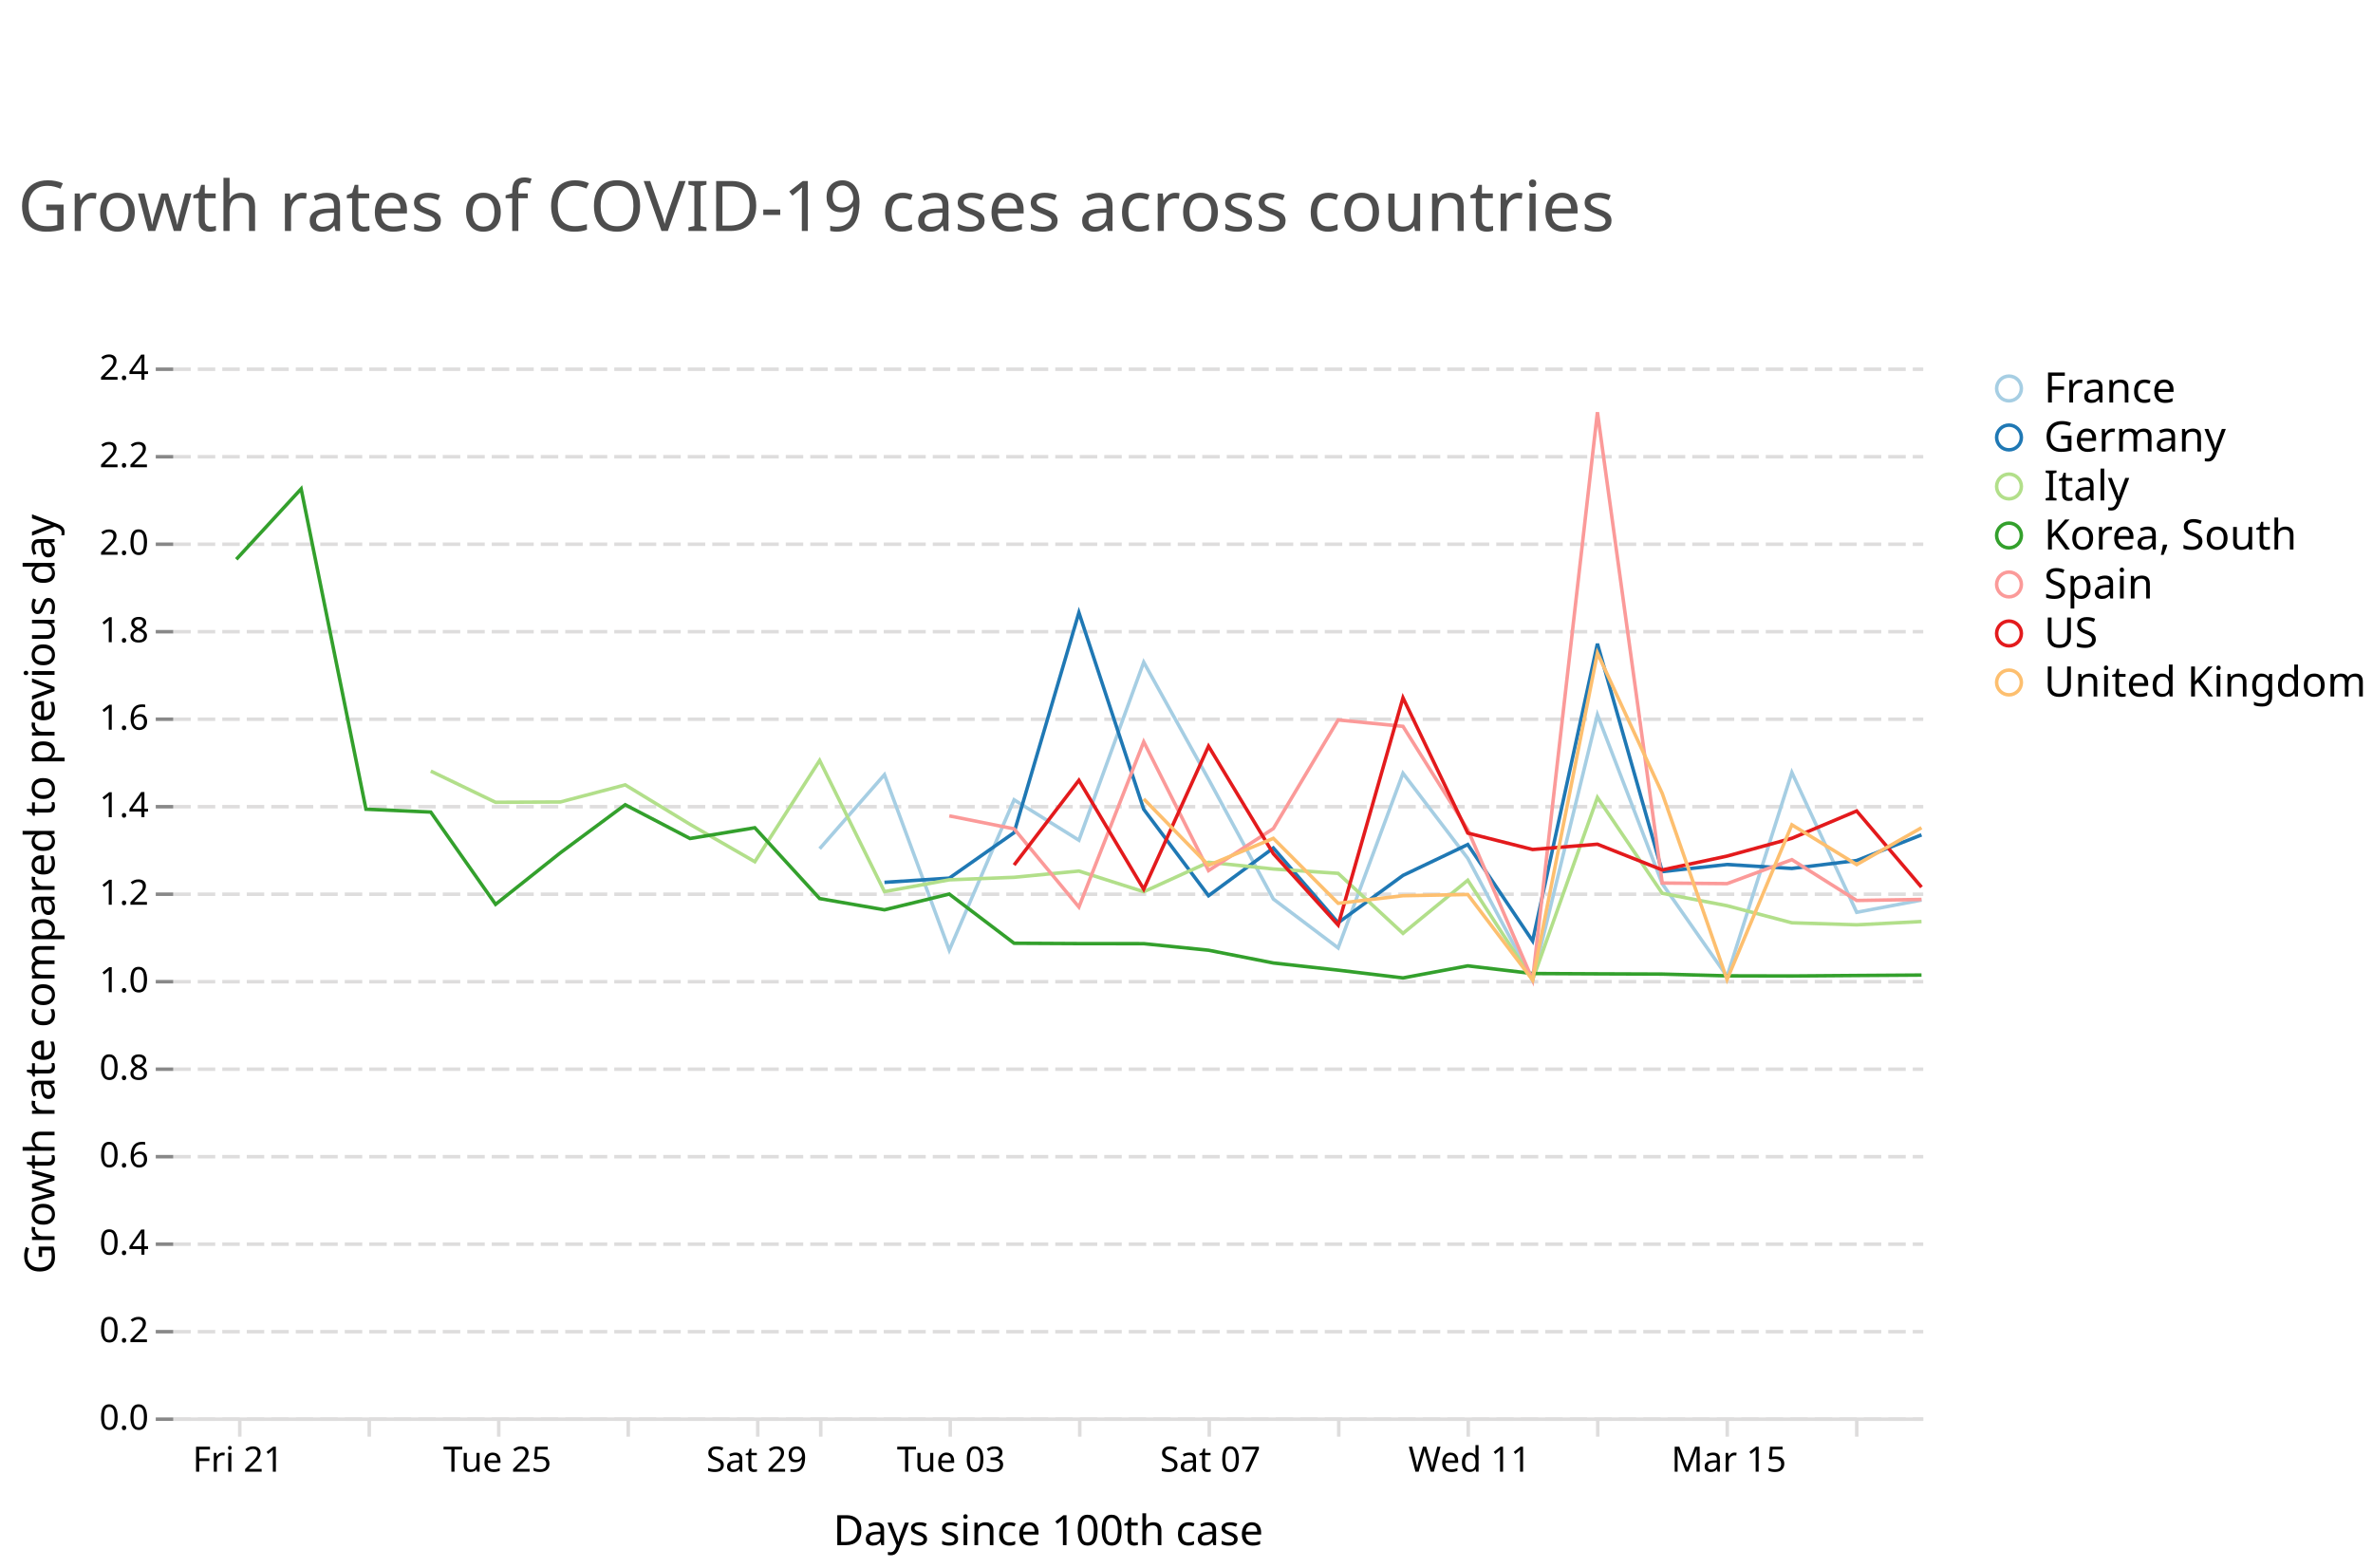
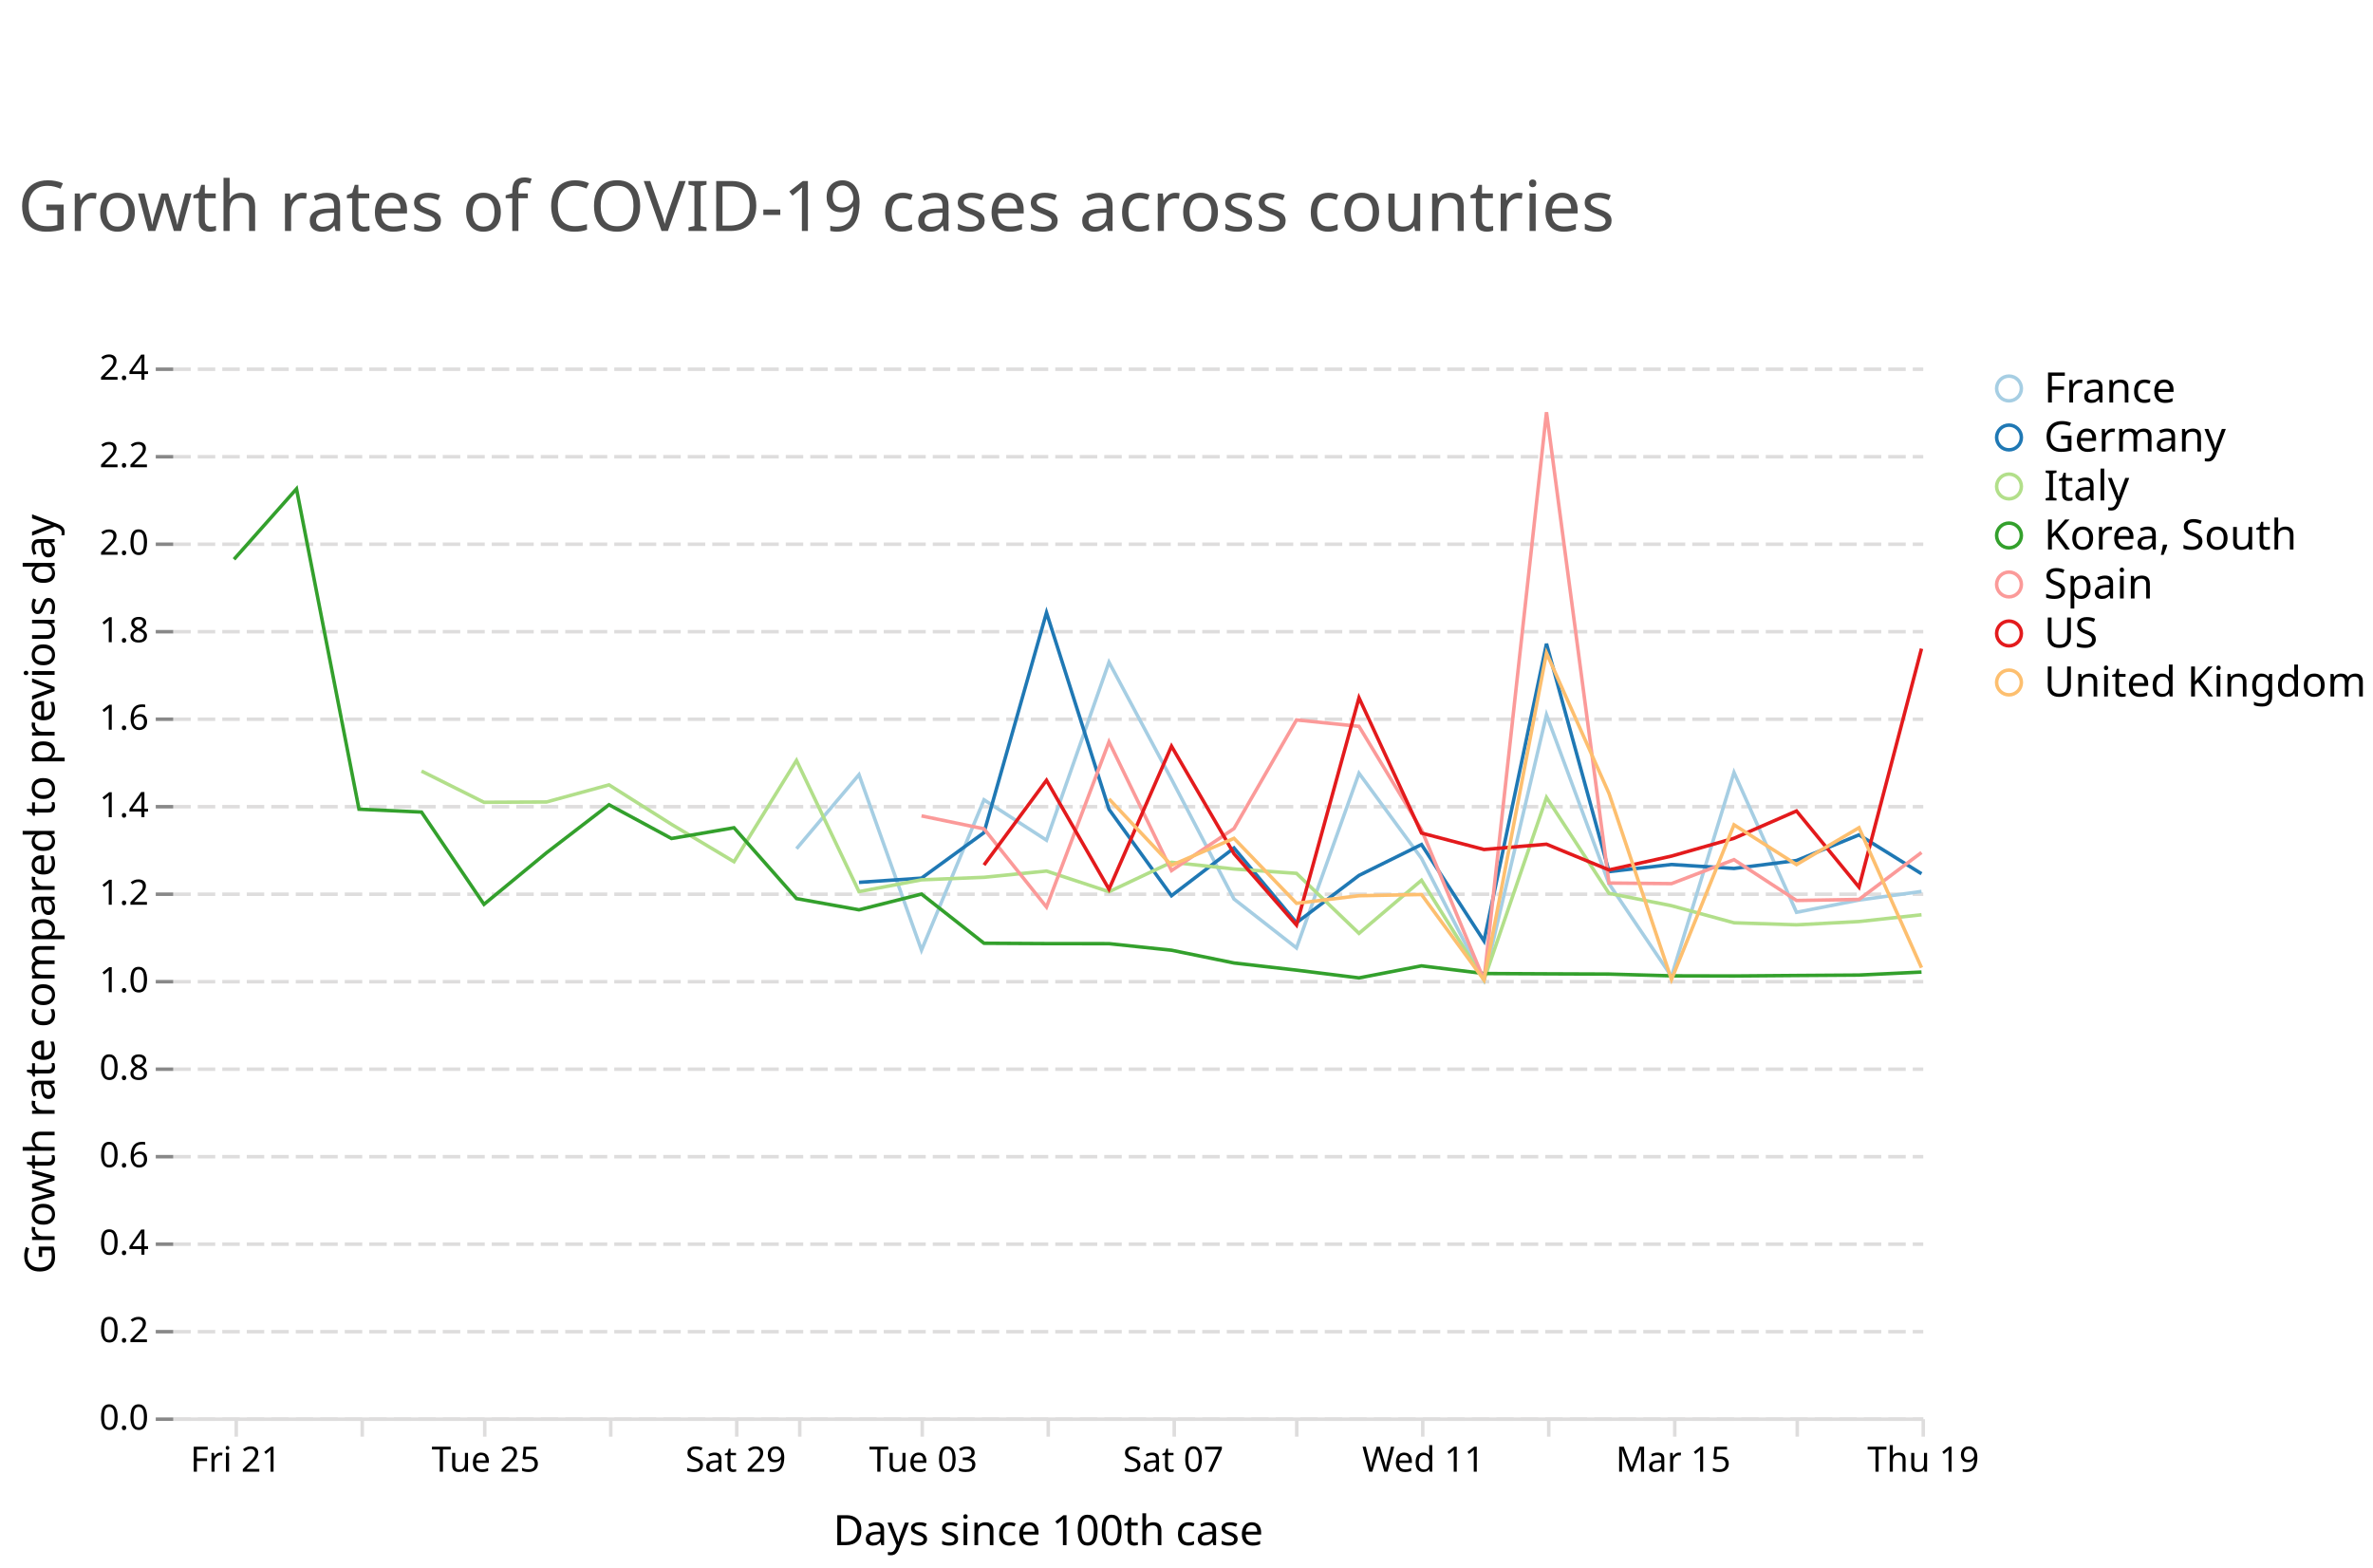
- <svg xmlns="http://www.w3.org/2000/svg" class="marks" width="678" height="448" viewBox="0 0 678 448" version="1.1">
+ <svg xmlns="http://www.w3.org/2000/svg" class="marks" width="1017" height="672" viewBox="0 0 678 448" version="1.1">
  <g transform="translate(49,105)">
    <g class="mark-group role-frame root">
      <g transform="translate(0,0)">
        <path class="background" d="M0,0h500v300h-500Z" style="fill: none; stroke: #ddd; stroke-width: 0;" />
        <g>
          <g class="mark-group role-axis">
            <g transform="translate(0.5,0.5)">
              <path class="background" d="M0,0h0v0h0Z" style="pointer-events: none; fill: none;" />
              <g>
                <g class="mark-rule role-axis-grid" style="pointer-events: none;">
                  <line transform="translate(0,300)" x2="500" y2="0" style="fill: none; stroke: #DEDDDD; stroke-width: 1; stroke-dasharray: 5,2; opacity: 1;" />
                  <line transform="translate(0,275)" x2="500" y2="0" style="fill: none; stroke: #DEDDDD; stroke-width: 1; stroke-dasharray: 5,2; opacity: 1;" />
                  <line transform="translate(0,250)" x2="500" y2="0" style="fill: none; stroke: #DEDDDD; stroke-width: 1; stroke-dasharray: 5,2; opacity: 1;" />
                  <line transform="translate(0,225)" x2="500" y2="0" style="fill: none; stroke: #DEDDDD; stroke-width: 1; stroke-dasharray: 5,2; opacity: 1;" />
                  <line transform="translate(0,200)" x2="500" y2="0" style="fill: none; stroke: #DEDDDD; stroke-width: 1; stroke-dasharray: 5,2; opacity: 1;" />
                  <line transform="translate(0,175)" x2="500" y2="0" style="fill: none; stroke: #DEDDDD; stroke-width: 1; stroke-dasharray: 5,2; opacity: 1;" />
                  <line transform="translate(0,150)" x2="500" y2="0" style="fill: none; stroke: #DEDDDD; stroke-width: 1; stroke-dasharray: 5,2; opacity: 1;" />
                  <line transform="translate(0,125)" x2="500" y2="0" style="fill: none; stroke: #DEDDDD; stroke-width: 1; stroke-dasharray: 5,2; opacity: 1;" />
                  <line transform="translate(0,100)" x2="500" y2="0" style="fill: none; stroke: #DEDDDD; stroke-width: 1; stroke-dasharray: 5,2; opacity: 1;" />
                  <line transform="translate(0,75)" x2="500" y2="0" style="fill: none; stroke: #DEDDDD; stroke-width: 1; stroke-dasharray: 5,2; opacity: 1;" />
                  <line transform="translate(0,50)" x2="500" y2="0" style="fill: none; stroke: #DEDDDD; stroke-width: 1; stroke-dasharray: 5,2; opacity: 1;" />
                  <line transform="translate(0,25)" x2="500" y2="0" style="fill: none; stroke: #DEDDDD; stroke-width: 1; stroke-dasharray: 5,2; opacity: 1;" />
                  <line transform="translate(0,0)" x2="500" y2="0" style="fill: none; stroke: #DEDDDD; stroke-width: 1; stroke-dasharray: 5,2; opacity: 1;" />
                </g>
              </g>
              <path class="foreground" d="" style="pointer-events: none; display: none; fill: none;" />
            </g>
          </g>
          <g class="mark-group role-scope pathgroup">
            <g transform="translate(0,0)">
              <path class="background" d="M0,0h500v300h-500Z" style="fill: none;" />
              <g>
                <g class="mark-line role-mark marks">
-                   <path d="M185.185,137.5L203.704,116.346L222.222,166.492L240.741,123.529L259.259,135.069L277.778,84.211L296.296,117.645L314.815,151.881L333.333,165.851L351.852,115.941L370.37,140.262L388.889,175L407.407,99.236L425.926,147.505L444.444,173.997L462.963,115.72L481.481,155.673L500,152.172" style="fill: none; stroke: #a6cee3; stroke-width: 1;" />
-                 </g>
-               </g>
-               <path class="foreground" d="" style="display: none; fill: none;" />
-             </g>
-             <g transform="translate(0,0)">
-               <path class="background" d="M0,0h500v300h-500Z" style="fill: none;" />
-               <g>
-                 <g class="mark-line role-mark marks">
-                   <path d="M203.704,147.115L222.222,145.912L240.741,132.908L259.259,70.038L277.778,126.245L296.296,150.933L314.815,137.297L333.333,158.654L351.852,145.132L370.37,136.307L388.889,163.863L407.407,78.934L425.926,144.048L444.444,142.012L462.963,143.141L481.481,140.879L500,133.545" style="fill: none; stroke: #1f78b4; stroke-width: 1;" />
-                 </g>
-               </g>
-               <path class="foreground" d="" style="display: none; fill: none;" />
-             </g>
-             <g transform="translate(0,0)">
-               <path class="background" d="M0,0h500v300h-500Z" style="fill: none;" />
-               <g>
-                 <g class="mark-line role-mark marks">
-                   <path d="M74.074,115.323L92.593,124.236L111.111,124.146L129.63,119.26L148.148,130.534L166.667,141.216L185.185,112.278L203.704,149.764L222.222,146.39L240.741,145.673L259.259,143.882L277.778,149.793L296.296,141.377L314.815,143.298L333.333,144.542L351.852,161.685L370.37,146.512L388.889,175L407.407,122.861L425.926,150.248L444.444,153.79L462.963,158.67L481.481,159.248L500,158.309" style="fill: none; stroke: #b2df8a; stroke-width: 1;" />
-                 </g>
-               </g>
-               <path class="foreground" d="" style="display: none; fill: none;" />
-             </g>
-             <g transform="translate(0,0)">
-               <path class="background" d="M0,0h500v300h-500Z" style="fill: none;" />
-               <g>
-                 <g class="mark-line role-mark marks">
-                   <path d="M18.519,54.808L37.037,34.681L55.556,126.212L74.074,127.035L92.593,153.391L111.111,138.664L129.63,124.941L148.148,134.584L166.667,131.515L185.185,151.746L203.704,154.959L222.222,150.461L240.741,164.515L259.259,164.615L277.778,164.631L296.296,166.506L314.815,170.153L333.333,172.197L351.852,174.415L370.37,170.974L388.889,173.162L407.407,173.253L425.926,173.324L444.444,173.825L462.963,173.867L481.481,173.725L500,173.603" style="fill: none; stroke: #33a02c; stroke-width: 1;" />
-                 </g>
-               </g>
-               <path class="foreground" d="" style="display: none; fill: none;" />
-             </g>
-             <g transform="translate(0,0)">
-               <path class="background" d="M0,0h500v300h-500Z" style="fill: none;" />
-               <g>
-                 <g class="mark-line role-mark marks">
-                   <path d="M222.222,128.125L240.741,131.818L259.259,154.167L277.778,106.95L296.296,143.75L314.815,131.75L333.333,100.706L351.852,102.54L370.37,132.08L388.889,175L407.407,12.78L425.926,147.31L444.444,147.481L462.963,140.632L481.481,152.293L500,151.996" style="fill: none; stroke: #fb9a99; stroke-width: 1;" />
-                 </g>
-               </g>
-               <path class="foreground" d="" style="display: none; fill: none;" />
-             </g>
-             <g transform="translate(0,0)">
-               <path class="background" d="M0,0h500v300h-500Z" style="fill: none;" />
-               <g>
-                 <g class="mark-line role-mark marks">
-                   <path d="M240.741,142.161L259.259,117.953L277.778,149.078L296.296,108.206L314.815,138.93L333.333,159.315L351.852,94.383L370.37,133.029L388.889,137.724L407.407,136.215L425.926,143.564L444.444,139.613L462.963,134.524L481.481,126.722L500,148.485" style="fill: none; stroke: #e31a1c; stroke-width: 1;" />
-                 </g>
-               </g>
-               <path class="foreground" d="" style="display: none; fill: none;" />
-             </g>
-             <g transform="translate(0,0)">
-               <path class="background" d="M0,0h500v300h-500Z" style="fill: none;" />
-               <g>
-                 <g class="mark-line role-mark marks">
-                   <path d="M277.778,123.276L296.296,142.226L314.815,134.541L333.333,153.102L351.852,150.932L370.37,150.586L388.889,175L407.407,81.59L425.926,121.696L444.444,174.891L462.963,130.677L481.481,142.037L500,131.505" style="fill: none; stroke: #fdbf6f; stroke-width: 1;" />
+                   <path d="M178.571,137.5L196.429,116.346L214.286,166.492L232.143,123.529L250,135.069L267.857,84.211L285.714,117.645L303.571,151.881L321.429,165.851L339.286,115.941L357.143,140.262L375,175L392.857,99.236L410.714,147.505L428.571,173.997L446.429,115.72L464.286,155.673L482.143,152.172L500,149.712" style="fill: none; stroke: #a6cee3; stroke-width: 1;" />
+                 </g>
+               </g>
+               <path class="foreground" d="" style="display: none; fill: none;" />
+             </g>
+             <g transform="translate(0,0)">
+               <path class="background" d="M0,0h500v300h-500Z" style="fill: none;" />
+               <g>
+                 <g class="mark-line role-mark marks">
+                   <path d="M196.429,147.115L214.286,145.912L232.143,132.908L250,70.038L267.857,126.245L285.714,150.933L303.571,137.297L321.429,158.654L339.286,145.132L357.143,136.307L375,163.863L392.857,78.934L410.714,144.048L428.571,142.012L446.429,143.141L464.286,140.879L482.143,133.545L500,144.65" style="fill: none; stroke: #1f78b4; stroke-width: 1;" />
+                 </g>
+               </g>
+               <path class="foreground" d="" style="display: none; fill: none;" />
+             </g>
+             <g transform="translate(0,0)">
+               <path class="background" d="M0,0h500v300h-500Z" style="fill: none;" />
+               <g>
+                 <g class="mark-line role-mark marks">
+                   <path d="M71.429,115.323L89.286,124.236L107.143,124.146L125,119.26L142.857,130.534L160.714,141.216L178.571,112.278L196.429,149.764L214.286,146.39L232.143,145.673L250,143.882L267.857,149.793L285.714,141.377L303.571,143.298L321.429,144.542L339.286,161.685L357.143,146.512L375,175L392.857,122.861L410.714,150.248L428.571,153.79L446.429,158.67L464.286,159.248L482.143,158.309L500,156.372" style="fill: none; stroke: #b2df8a; stroke-width: 1;" />
+                 </g>
+               </g>
+               <path class="foreground" d="" style="display: none; fill: none;" />
+             </g>
+             <g transform="translate(0,0)">
+               <path class="background" d="M0,0h500v300h-500Z" style="fill: none;" />
+               <g>
+                 <g class="mark-line role-mark marks">
+                   <path d="M17.857,54.808L35.714,34.681L53.571,126.212L71.429,127.035L89.286,153.391L107.143,138.664L125,124.941L142.857,134.584L160.714,131.515L178.571,151.746L196.429,154.959L214.286,150.461L232.143,164.515L250,164.615L267.857,164.631L285.714,166.506L303.571,170.153L321.429,172.197L339.286,174.415L357.143,170.974L375,173.162L392.857,173.253L410.714,173.324L428.571,173.825L446.429,173.867L464.286,173.725L482.143,173.603L500,172.742" style="fill: none; stroke: #33a02c; stroke-width: 1;" />
+                 </g>
+               </g>
+               <path class="foreground" d="" style="display: none; fill: none;" />
+             </g>
+             <g transform="translate(0,0)">
+               <path class="background" d="M0,0h500v300h-500Z" style="fill: none;" />
+               <g>
+                 <g class="mark-line role-mark marks">
+                   <path d="M214.286,128.125L232.143,131.818L250,154.167L267.857,106.95L285.714,143.75L303.571,131.75L321.429,100.706L339.286,102.54L357.143,132.08L375,175L392.857,12.78L410.714,147.31L428.571,147.481L446.429,140.632L464.286,152.293L482.143,151.996L500,138.578" style="fill: none; stroke: #fb9a99; stroke-width: 1;" />
+                 </g>
+               </g>
+               <path class="foreground" d="" style="display: none; fill: none;" />
+             </g>
+             <g transform="translate(0,0)">
+               <path class="background" d="M0,0h500v300h-500Z" style="fill: none;" />
+               <g>
+                 <g class="mark-line role-mark marks">
+                   <path d="M232.143,142.161L250,117.953L267.857,149.078L285.714,108.206L303.571,138.93L321.429,159.315L339.286,94.383L357.143,133.029L375,137.724L392.857,136.215L410.714,143.564L428.571,139.613L446.429,134.524L464.286,126.722L482.143,148.485L500,80.339" style="fill: none; stroke: #e31a1c; stroke-width: 1;" />
+                 </g>
+               </g>
+               <path class="foreground" d="" style="display: none; fill: none;" />
+             </g>
+             <g transform="translate(0,0)">
+               <path class="background" d="M0,0h500v300h-500Z" style="fill: none;" />
+               <g>
+                 <g class="mark-line role-mark marks">
+                   <path d="M267.857,123.276L285.714,142.226L303.571,134.541L321.429,153.102L339.286,150.932L357.143,150.586L375,175L392.857,81.59L410.714,121.696L428.571,174.891L446.429,130.677L464.286,142.037L482.143,131.505L500,171.499" style="fill: none; stroke: #fdbf6f; stroke-width: 1;" />
                </g>
              </g>
              <path class="foreground" d="" style="display: none; fill: none;" />
            </g>
          </g>
          <g class="mark-group role-legend">
            <g transform="translate(519,0)">
              <path class="background" d="M0,0h105v96h-105Z" style="pointer-events: none; fill: none;" />
              <g>
                <g class="mark-group role-legend-entry">
                  <g transform="translate(0,0)">
                    <path class="background" d="M0,0h0v0h0Z" style="pointer-events: none; fill: none;" />
                    <g>
                      <g class="mark-group role-scope">
                        <g transform="translate(0,0)">
-                           <path class="background" d="M0,0h104.683v12h-104.683Z" style="pointer-events: none; fill: none; opacity: 1;" />
+                           <path class="background" d="M0,0h104.224v12h-104.224Z" style="pointer-events: none; fill: none; opacity: 1;" />
                          <g>
                            <g class="mark-symbol role-legend-symbol" style="pointer-events: none;">
                              <path transform="translate(6,6)" d="M3.536,0A3.536,3.536,0,1,1,-3.536,0A3.536,3.536,0,1,1,3.536,0" style="fill: none; stroke: #a6cee3; stroke-width: 1; opacity: 1;" />
                            </g>
                            <g class="mark-text role-legend-label" style="pointer-events: none;">
                              <text text-anchor="start" transform="translate(16,10)" style="font-family: Avenir; font-size: 12px; fill: #000; opacity: 1;">France</text>
                            </g>
                          </g>
                          <path class="foreground" d="" style="pointer-events: none; display: none; fill: none;" />
                        </g>
                        <g transform="translate(0,14)">
-                           <path class="background" d="M0,0h104.683v12h-104.683Z" style="pointer-events: none; fill: none; opacity: 1;" />
+                           <path class="background" d="M0,0h104.224v12h-104.224Z" style="pointer-events: none; fill: none; opacity: 1;" />
                          <g>
                            <g class="mark-symbol role-legend-symbol" style="pointer-events: none;">
                              <path transform="translate(6,6)" d="M3.536,0A3.536,3.536,0,1,1,-3.536,0A3.536,3.536,0,1,1,3.536,0" style="fill: none; stroke: #1f78b4; stroke-width: 1; opacity: 1;" />
                            </g>
                            <g class="mark-text role-legend-label" style="pointer-events: none;">
                              <text text-anchor="start" transform="translate(16,10)" style="font-family: Avenir; font-size: 12px; fill: #000; opacity: 1;">Germany</text>
                            </g>
                          </g>
                          <path class="foreground" d="" style="pointer-events: none; display: none; fill: none;" />
                        </g>
                        <g transform="translate(0,28)">
-                           <path class="background" d="M0,0h104.683v12h-104.683Z" style="pointer-events: none; fill: none; opacity: 1;" />
+                           <path class="background" d="M0,0h104.224v12h-104.224Z" style="pointer-events: none; fill: none; opacity: 1;" />
                          <g>
                            <g class="mark-symbol role-legend-symbol" style="pointer-events: none;">
                              <path transform="translate(6,6)" d="M3.536,0A3.536,3.536,0,1,1,-3.536,0A3.536,3.536,0,1,1,3.536,0" style="fill: none; stroke: #b2df8a; stroke-width: 1; opacity: 1;" />
                            </g>
                            <g class="mark-text role-legend-label" style="pointer-events: none;">
                              <text text-anchor="start" transform="translate(16,10)" style="font-family: Avenir; font-size: 12px; fill: #000; opacity: 1;">Italy</text>
                            </g>
                          </g>
                          <path class="foreground" d="" style="pointer-events: none; display: none; fill: none;" />
                        </g>
                        <g transform="translate(0,42)">
-                           <path class="background" d="M0,0h104.683v12h-104.683Z" style="pointer-events: none; fill: none; opacity: 1;" />
+                           <path class="background" d="M0,0h104.224v12h-104.224Z" style="pointer-events: none; fill: none; opacity: 1;" />
                          <g>
                            <g class="mark-symbol role-legend-symbol" style="pointer-events: none;">
                              <path transform="translate(6,6)" d="M3.536,0A3.536,3.536,0,1,1,-3.536,0A3.536,3.536,0,1,1,3.536,0" style="fill: none; stroke: #33a02c; stroke-width: 1; opacity: 1;" />
                            </g>
                            <g class="mark-text role-legend-label" style="pointer-events: none;">
                              <text text-anchor="start" transform="translate(16,10)" style="font-family: Avenir; font-size: 12px; fill: #000; opacity: 1;">Korea, South</text>
                            </g>
                          </g>
                          <path class="foreground" d="" style="pointer-events: none; display: none; fill: none;" />
                        </g>
                        <g transform="translate(0,56)">
-                           <path class="background" d="M0,0h104.683v12h-104.683Z" style="pointer-events: none; fill: none; opacity: 1;" />
+                           <path class="background" d="M0,0h104.224v12h-104.224Z" style="pointer-events: none; fill: none; opacity: 1;" />
                          <g>
                            <g class="mark-symbol role-legend-symbol" style="pointer-events: none;">
                              <path transform="translate(6,6)" d="M3.536,0A3.536,3.536,0,1,1,-3.536,0A3.536,3.536,0,1,1,3.536,0" style="fill: none; stroke: #fb9a99; stroke-width: 1; opacity: 1;" />
                            </g>
                            <g class="mark-text role-legend-label" style="pointer-events: none;">
                              <text text-anchor="start" transform="translate(16,10)" style="font-family: Avenir; font-size: 12px; fill: #000; opacity: 1;">Spain</text>
                            </g>
                          </g>
                          <path class="foreground" d="" style="pointer-events: none; display: none; fill: none;" />
                        </g>
                        <g transform="translate(0,70)">
-                           <path class="background" d="M0,0h104.683v12h-104.683Z" style="pointer-events: none; fill: none; opacity: 1;" />
+                           <path class="background" d="M0,0h104.224v12h-104.224Z" style="pointer-events: none; fill: none; opacity: 1;" />
                          <g>
                            <g class="mark-symbol role-legend-symbol" style="pointer-events: none;">
                              <path transform="translate(6,6)" d="M3.536,0A3.536,3.536,0,1,1,-3.536,0A3.536,3.536,0,1,1,3.536,0" style="fill: none; stroke: #e31a1c; stroke-width: 1; opacity: 1;" />
                            </g>
                            <g class="mark-text role-legend-label" style="pointer-events: none;">
                              <text text-anchor="start" transform="translate(16,10)" style="font-family: Avenir; font-size: 12px; fill: #000; opacity: 1;">US</text>
                            </g>
                          </g>
                          <path class="foreground" d="" style="pointer-events: none; display: none; fill: none;" />
                        </g>
                        <g transform="translate(0,84)">
-                           <path class="background" d="M0,0h104.683v12h-104.683Z" style="pointer-events: none; fill: none; opacity: 1;" />
+                           <path class="background" d="M0,0h104.224v12h-104.224Z" style="pointer-events: none; fill: none; opacity: 1;" />
                          <g>
                            <g class="mark-symbol role-legend-symbol" style="pointer-events: none;">
                              <path transform="translate(6,6)" d="M3.536,0A3.536,3.536,0,1,1,-3.536,0A3.536,3.536,0,1,1,3.536,0" style="fill: none; stroke: #fdbf6f; stroke-width: 1; opacity: 1;" />
                            </g>
                            <g class="mark-text role-legend-label" style="pointer-events: none;">
                              <text text-anchor="start" transform="translate(16,10)" style="font-family: Avenir; font-size: 12px; fill: #000; opacity: 1;">United Kingdom</text>
                            </g>
                          </g>
                          <path class="foreground" d="" style="pointer-events: none; display: none; fill: none;" />
                        </g>
                      </g>
                    </g>
                    <path class="foreground" d="" style="pointer-events: none; display: none; fill: none;" />
                  </g>
                </g>
              </g>
              <path class="foreground" d="" style="pointer-events: none; display: none; fill: none;" />
            </g>
          </g>
          <g class="mark-group role-title">
-             <g transform="translate(-43.91667,-55)">
+             <g transform="translate(-43.89999,-55)">
              <path class="background" d="M0,0h0v0h0Z" style="pointer-events: none; fill: none;" />
              <g>
                <g class="mark-text role-title-text" style="pointer-events: none;">
                  <text text-anchor="start" transform="translate(0,16)" style="font-family: Avenir; font-size: 20px; font-weight: 300; fill: #4d4d4d; opacity: 1;">Growth rates of COVID-19 cases across countries</text>
                </g>
              </g>
              <path class="foreground" d="" style="pointer-events: none; display: none; fill: none;" />
            </g>
          </g>
          <g class="mark-group role-axis">
            <g transform="translate(0.5,300.5)">
              <path class="background" d="M0,0h0v0h0Z" style="pointer-events: none; fill: none;" />
              <g>
                <g class="mark-rule role-axis-tick" style="pointer-events: none;">
-                   <line transform="translate(19,0)" x2="0" y2="5" style="fill: none; stroke: #DEDDDD; stroke-width: 1; opacity: 1;" />
-                   <line transform="translate(56,0)" x2="0" y2="5" style="fill: none; stroke: #DEDDDD; stroke-width: 1; opacity: 1;" />
-                   <line transform="translate(93,0)" x2="0" y2="5" style="fill: none; stroke: #DEDDDD; stroke-width: 1; opacity: 1;" />
-                   <line transform="translate(130,0)" x2="0" y2="5" style="fill: none; stroke: #DEDDDD; stroke-width: 1; opacity: 1;" />
-                   <line transform="translate(167,0)" x2="0" y2="5" style="fill: none; stroke: #DEDDDD; stroke-width: 1; opacity: 1;" />
-                   <line transform="translate(185,0)" x2="0" y2="5" style="fill: none; stroke: #DEDDDD; stroke-width: 1; opacity: 1;" />
-                   <line transform="translate(222,0)" x2="0" y2="5" style="fill: none; stroke: #DEDDDD; stroke-width: 1; opacity: 1;" />
-                   <line transform="translate(259,0)" x2="0" y2="5" style="fill: none; stroke: #DEDDDD; stroke-width: 1; opacity: 1;" />
-                   <line transform="translate(296,0)" x2="0" y2="5" style="fill: none; stroke: #DEDDDD; stroke-width: 1; opacity: 1;" />
-                   <line transform="translate(333,0)" x2="0" y2="5" style="fill: none; stroke: #DEDDDD; stroke-width: 1; opacity: 1;" />
-                   <line transform="translate(370,0)" x2="0" y2="5" style="fill: none; stroke: #DEDDDD; stroke-width: 1; opacity: 1;" />
-                   <line transform="translate(407,0)" x2="0" y2="5" style="fill: none; stroke: #DEDDDD; stroke-width: 1; opacity: 1;" />
-                   <line transform="translate(444,0)" x2="0" y2="5" style="fill: none; stroke: #DEDDDD; stroke-width: 1; opacity: 1;" />
-                   <line transform="translate(481,0)" x2="0" y2="5" style="fill: none; stroke: #DEDDDD; stroke-width: 1; opacity: 1;" />
+                   <line transform="translate(18,0)" x2="0" y2="5" style="fill: none; stroke: #DEDDDD; stroke-width: 1; opacity: 1;" />
+                   <line transform="translate(54,0)" x2="0" y2="5" style="fill: none; stroke: #DEDDDD; stroke-width: 1; opacity: 1;" />
+                   <line transform="translate(89,0)" x2="0" y2="5" style="fill: none; stroke: #DEDDDD; stroke-width: 1; opacity: 1;" />
+                   <line transform="translate(125,0)" x2="0" y2="5" style="fill: none; stroke: #DEDDDD; stroke-width: 1; opacity: 1;" />
+                   <line transform="translate(161,0)" x2="0" y2="5" style="fill: none; stroke: #DEDDDD; stroke-width: 1; opacity: 1;" />
+                   <line transform="translate(179,0)" x2="0" y2="5" style="fill: none; stroke: #DEDDDD; stroke-width: 1; opacity: 1;" />
+                   <line transform="translate(214,0)" x2="0" y2="5" style="fill: none; stroke: #DEDDDD; stroke-width: 1; opacity: 1;" />
+                   <line transform="translate(250,0)" x2="0" y2="5" style="fill: none; stroke: #DEDDDD; stroke-width: 1; opacity: 1;" />
+                   <line transform="translate(286,0)" x2="0" y2="5" style="fill: none; stroke: #DEDDDD; stroke-width: 1; opacity: 1;" />
+                   <line transform="translate(321,0)" x2="0" y2="5" style="fill: none; stroke: #DEDDDD; stroke-width: 1; opacity: 1;" />
+                   <line transform="translate(357,0)" x2="0" y2="5" style="fill: none; stroke: #DEDDDD; stroke-width: 1; opacity: 1;" />
+                   <line transform="translate(393,0)" x2="0" y2="5" style="fill: none; stroke: #DEDDDD; stroke-width: 1; opacity: 1;" />
+                   <line transform="translate(429,0)" x2="0" y2="5" style="fill: none; stroke: #DEDDDD; stroke-width: 1; opacity: 1;" />
+                   <line transform="translate(464,0)" x2="0" y2="5" style="fill: none; stroke: #DEDDDD; stroke-width: 1; opacity: 1;" />
+                   <line transform="translate(500,0)" x2="0" y2="5" style="fill: none; stroke: #DEDDDD; stroke-width: 1; opacity: 1;" />
                </g>
                <g class="mark-text role-axis-label" style="pointer-events: none;">
-                   <text text-anchor="middle" transform="translate(18.51852,15)" style="font-family: Avenir; font-size: 10px; fill: #000; opacity: 1;">Fri 21</text>
-                   <text text-anchor="middle" transform="translate(55.55556,15)" style="font-family: Avenir; font-size: 10px; fill: #000; opacity: 0;">Feb 23</text>
-                   <text text-anchor="middle" transform="translate(92.59259,15)" style="font-family: Avenir; font-size: 10px; fill: #000; opacity: 1;">Tue 25</text>
-                   <text text-anchor="middle" transform="translate(129.6296,15)" style="font-family: Avenir; font-size: 10px; fill: #000; opacity: 0;">Thu 27</text>
-                   <text text-anchor="middle" transform="translate(166.6667,15)" style="font-family: Avenir; font-size: 10px; fill: #000; opacity: 1;">Sat 29</text>
-                   <text text-anchor="middle" transform="translate(185.1852,15)" style="font-family: Avenir; font-size: 10px; fill: #000; opacity: 0;">March</text>
-                   <text text-anchor="middle" transform="translate(222.2222,15)" style="font-family: Avenir; font-size: 10px; fill: #000; opacity: 1;">Tue 03</text>
-                   <text text-anchor="middle" transform="translate(259.2593,15)" style="font-family: Avenir; font-size: 10px; fill: #000; opacity: 0;">Thu 05</text>
-                   <text text-anchor="middle" transform="translate(296.2963,15)" style="font-family: Avenir; font-size: 10px; fill: #000; opacity: 1;">Sat 07</text>
-                   <text text-anchor="middle" transform="translate(333.3333,15)" style="font-family: Avenir; font-size: 10px; fill: #000; opacity: 0;">Mon 09</text>
-                   <text text-anchor="middle" transform="translate(370.3704,15)" style="font-family: Avenir; font-size: 10px; fill: #000; opacity: 1;">Wed 11</text>
-                   <text text-anchor="middle" transform="translate(407.4074,15)" style="font-family: Avenir; font-size: 10px; fill: #000; opacity: 0;">Fri 13</text>
-                   <text text-anchor="middle" transform="translate(444.4444,15)" style="font-family: Avenir; font-size: 10px; fill: #000; opacity: 1;">Mar 15</text>
-                   <text text-anchor="middle" transform="translate(481.4815,15)" style="font-family: Avenir; font-size: 10px; fill: #000; opacity: 0;">Tue 17</text>
+                   <text text-anchor="middle" transform="translate(17.85714,15)" style="font-family: Avenir; font-size: 10px; fill: #000; opacity: 1;">Fri 21</text>
+                   <text text-anchor="middle" transform="translate(53.57143,15)" style="font-family: Avenir; font-size: 10px; fill: #000; opacity: 0;">Feb 23</text>
+                   <text text-anchor="middle" transform="translate(89.28571,15)" style="font-family: Avenir; font-size: 10px; fill: #000; opacity: 1;">Tue 25</text>
+                   <text text-anchor="middle" transform="translate(125,15)" style="font-family: Avenir; font-size: 10px; fill: #000; opacity: 0;">Thu 27</text>
+                   <text text-anchor="middle" transform="translate(160.7143,15)" style="font-family: Avenir; font-size: 10px; fill: #000; opacity: 1;">Sat 29</text>
+                   <text text-anchor="middle" transform="translate(178.5714,15)" style="font-family: Avenir; font-size: 10px; fill: #000; opacity: 0;">March</text>
+                   <text text-anchor="middle" transform="translate(214.2857,15)" style="font-family: Avenir; font-size: 10px; fill: #000; opacity: 1;">Tue 03</text>
+                   <text text-anchor="middle" transform="translate(250,15)" style="font-family: Avenir; font-size: 10px; fill: #000; opacity: 0;">Thu 05</text>
+                   <text text-anchor="middle" transform="translate(285.7143,15)" style="font-family: Avenir; font-size: 10px; fill: #000; opacity: 1;">Sat 07</text>
+                   <text text-anchor="middle" transform="translate(321.4286,15)" style="font-family: Avenir; font-size: 10px; fill: #000; opacity: 0;">Mon 09</text>
+                   <text text-anchor="middle" transform="translate(357.1429,15)" style="font-family: Avenir; font-size: 10px; fill: #000; opacity: 1;">Wed 11</text>
+                   <text text-anchor="middle" transform="translate(392.8571,15)" style="font-family: Avenir; font-size: 10px; fill: #000; opacity: 0;">Fri 13</text>
+                   <text text-anchor="middle" transform="translate(428.5714,15)" style="font-family: Avenir; font-size: 10px; fill: #000; opacity: 1;">Mar 15</text>
+                   <text text-anchor="middle" transform="translate(464.2857,15)" style="font-family: Avenir; font-size: 10px; fill: #000; opacity: 0;">Tue 17</text>
+                   <text text-anchor="middle" transform="translate(500,15)" style="font-family: Avenir; font-size: 10px; fill: #000; opacity: 1;">Thu 19</text>
                </g>
                <g class="mark-rule role-axis-domain" style="pointer-events: none;">
                  <line transform="translate(0,0)" x2="500" y2="0" style="fill: none; stroke: #DEDDDD; stroke-width: 1; stroke-dashoffset: 10; opacity: 1;" />
                </g>
                <g class="mark-text role-axis-title" style="pointer-events: none;">
                  <text text-anchor="middle" transform="translate(250,36)" style="font-family: Avenir; font-size: 12px; font-weight: 400; fill: #000; opacity: 1;">Days since 100th case</text>
                </g>
              </g>
              <path class="foreground" d="" style="pointer-events: none; display: none; fill: none;" />
            </g>
          </g>
          <g class="mark-group role-axis">
            <g transform="translate(0.5,0.5)">
              <path class="background" d="M0,0h0v0h0Z" style="pointer-events: none; fill: none;" />
              <g>
                <g class="mark-rule role-axis-tick" style="pointer-events: none;">
                  <line transform="translate(0,300)" x2="-5" y2="0" style="fill: none; stroke: #888; stroke-width: 1; opacity: 1;" />
                  <line transform="translate(0,275)" x2="-5" y2="0" style="fill: none; stroke: #888; stroke-width: 1; opacity: 1;" />
                  <line transform="translate(0,250)" x2="-5" y2="0" style="fill: none; stroke: #888; stroke-width: 1; opacity: 1;" />
                  <line transform="translate(0,225)" x2="-5" y2="0" style="fill: none; stroke: #888; stroke-width: 1; opacity: 1;" />
                  <line transform="translate(0,200)" x2="-5" y2="0" style="fill: none; stroke: #888; stroke-width: 1; opacity: 1;" />
                  <line transform="translate(0,175)" x2="-5" y2="0" style="fill: none; stroke: #888; stroke-width: 1; opacity: 1;" />
                  <line transform="translate(0,150)" x2="-5" y2="0" style="fill: none; stroke: #888; stroke-width: 1; opacity: 1;" />
                  <line transform="translate(0,125)" x2="-5" y2="0" style="fill: none; stroke: #888; stroke-width: 1; opacity: 1;" />
                  <line transform="translate(0,100)" x2="-5" y2="0" style="fill: none; stroke: #888; stroke-width: 1; opacity: 1;" />
                  <line transform="translate(0,75)" x2="-5" y2="0" style="fill: none; stroke: #888; stroke-width: 1; opacity: 1;" />
                  <line transform="translate(0,50)" x2="-5" y2="0" style="fill: none; stroke: #888; stroke-width: 1; opacity: 1;" />
                  <line transform="translate(0,25)" x2="-5" y2="0" style="fill: none; stroke: #888; stroke-width: 1; opacity: 1;" />
                  <line transform="translate(0,0)" x2="-5" y2="0" style="fill: none; stroke: #888; stroke-width: 1; opacity: 1;" />
                </g>
                <g class="mark-text role-axis-label" style="pointer-events: none;">
                  <text text-anchor="end" transform="translate(-7,303)" style="font-family: Avenir; font-size: 10px; fill: #000; opacity: 1;">0.0</text>
                  <text text-anchor="end" transform="translate(-7,278)" style="font-family: Avenir; font-size: 10px; fill: #000; opacity: 1;">0.2</text>
                  <text text-anchor="end" transform="translate(-7,253)" style="font-family: Avenir; font-size: 10px; fill: #000; opacity: 1;">0.4</text>
                  <text text-anchor="end" transform="translate(-7,228)" style="font-family: Avenir; font-size: 10px; fill: #000; opacity: 1;">0.6</text>
                  <text text-anchor="end" transform="translate(-7,203)" style="font-family: Avenir; font-size: 10px; fill: #000; opacity: 1;">0.8</text>
                  <text text-anchor="end" transform="translate(-7,178)" style="font-family: Avenir; font-size: 10px; fill: #000; opacity: 1;">1.0</text>
                  <text text-anchor="end" transform="translate(-7,153)" style="font-family: Avenir; font-size: 10px; fill: #000; opacity: 1;">1.2</text>
                  <text text-anchor="end" transform="translate(-7,128)" style="font-family: Avenir; font-size: 10px; fill: #000; opacity: 1;">1.4</text>
                  <text text-anchor="end" transform="translate(-7,103)" style="font-family: Avenir; font-size: 10px; fill: #000; opacity: 1;">1.6</text>
                  <text text-anchor="end" transform="translate(-7,78)" style="font-family: Avenir; font-size: 10px; fill: #000; opacity: 1;">1.8</text>
                  <text text-anchor="end" transform="translate(-7,53)" style="font-family: Avenir; font-size: 10px; fill: #000; opacity: 1;">2.0</text>
                  <text text-anchor="end" transform="translate(-7,28)" style="font-family: Avenir; font-size: 10px; fill: #000; opacity: 1;">2.2</text>
                  <text text-anchor="end" transform="translate(-7,3)" style="font-family: Avenir; font-size: 10px; fill: #000; opacity: 1;">2.4</text>
                </g>
                <g class="mark-text role-axis-title" style="pointer-events: none;">
-                   <text text-anchor="middle" transform="translate(-30.91667,150) rotate(-90) translate(0,-3)" style="font-family: Avenir; font-size: 12px; font-weight: 400; fill: #000; opacity: 1;">Growth rate compared to previous day</text>
+                   <text text-anchor="middle" transform="translate(-30.89999,150) rotate(-90) translate(0,-3)" style="font-family: Avenir; font-size: 12px; font-weight: 400; fill: #000; opacity: 1;">Growth rate compared to previous day</text>
                </g>
              </g>
              <path class="foreground" d="" style="pointer-events: none; display: none; fill: none;" />
            </g>
          </g>
        </g>
        <path class="foreground" d="" style="display: none; fill: none;" />
      </g>
    </g>
  </g>
</svg>
